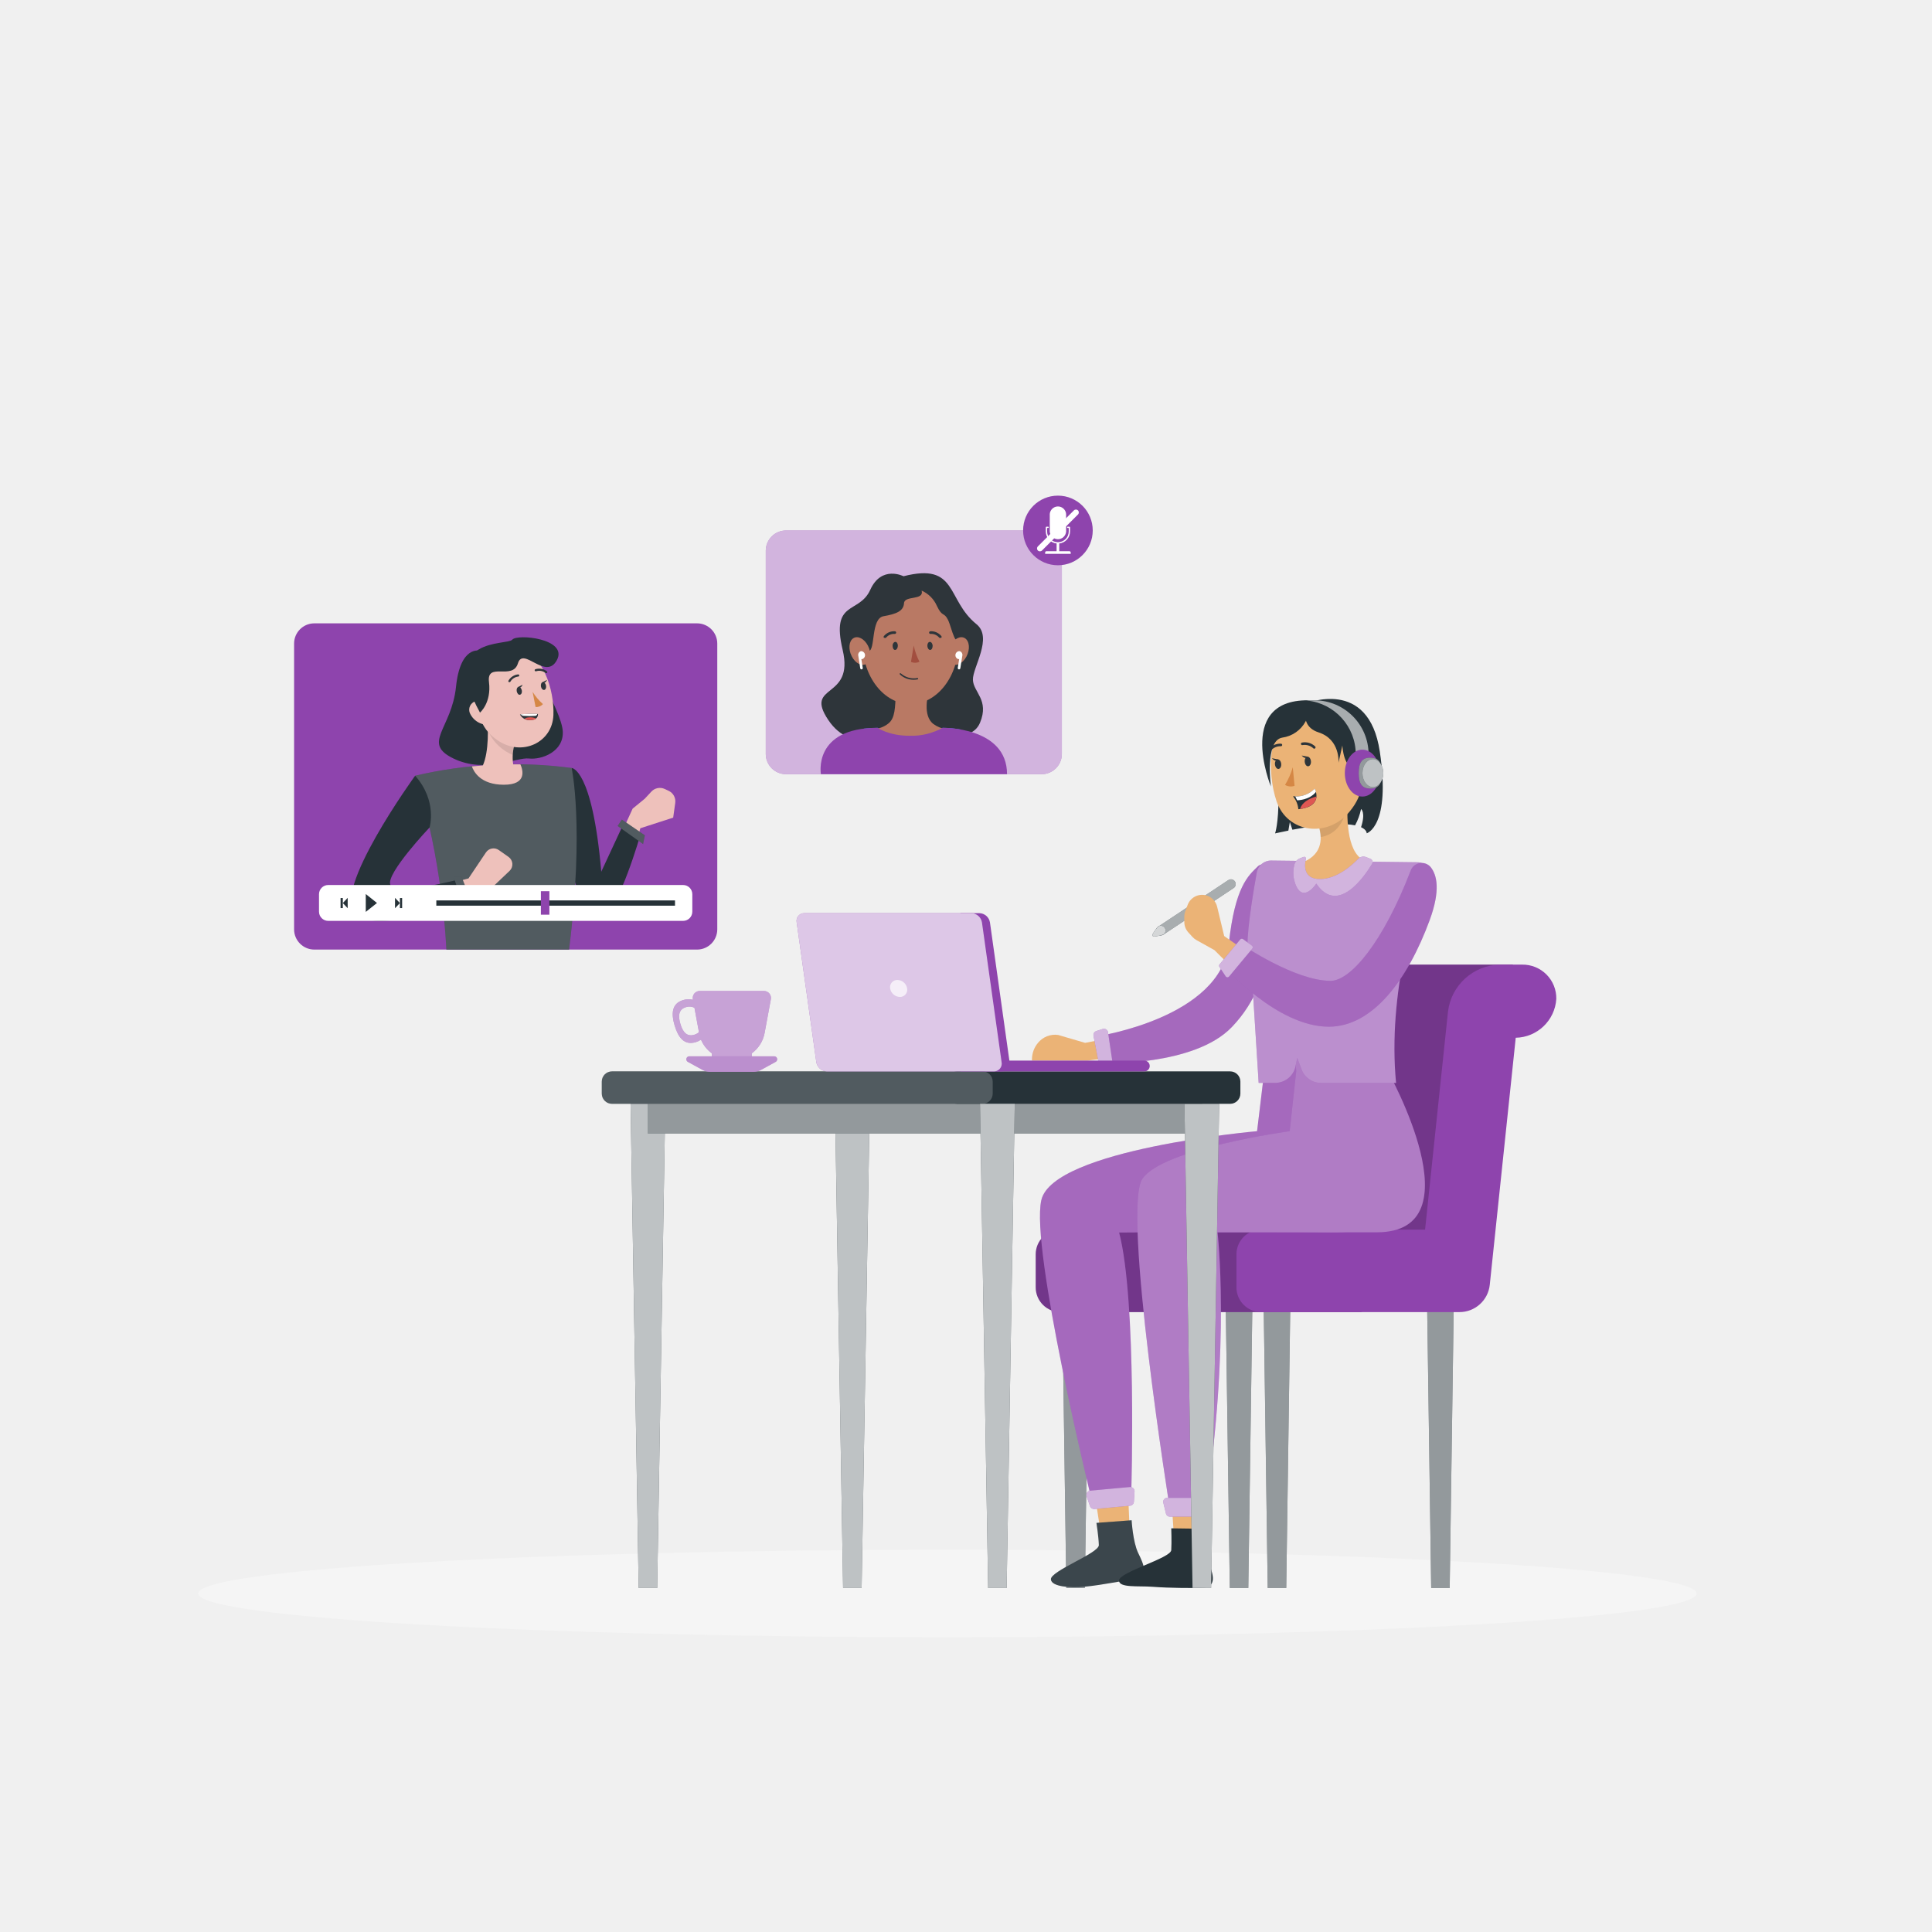
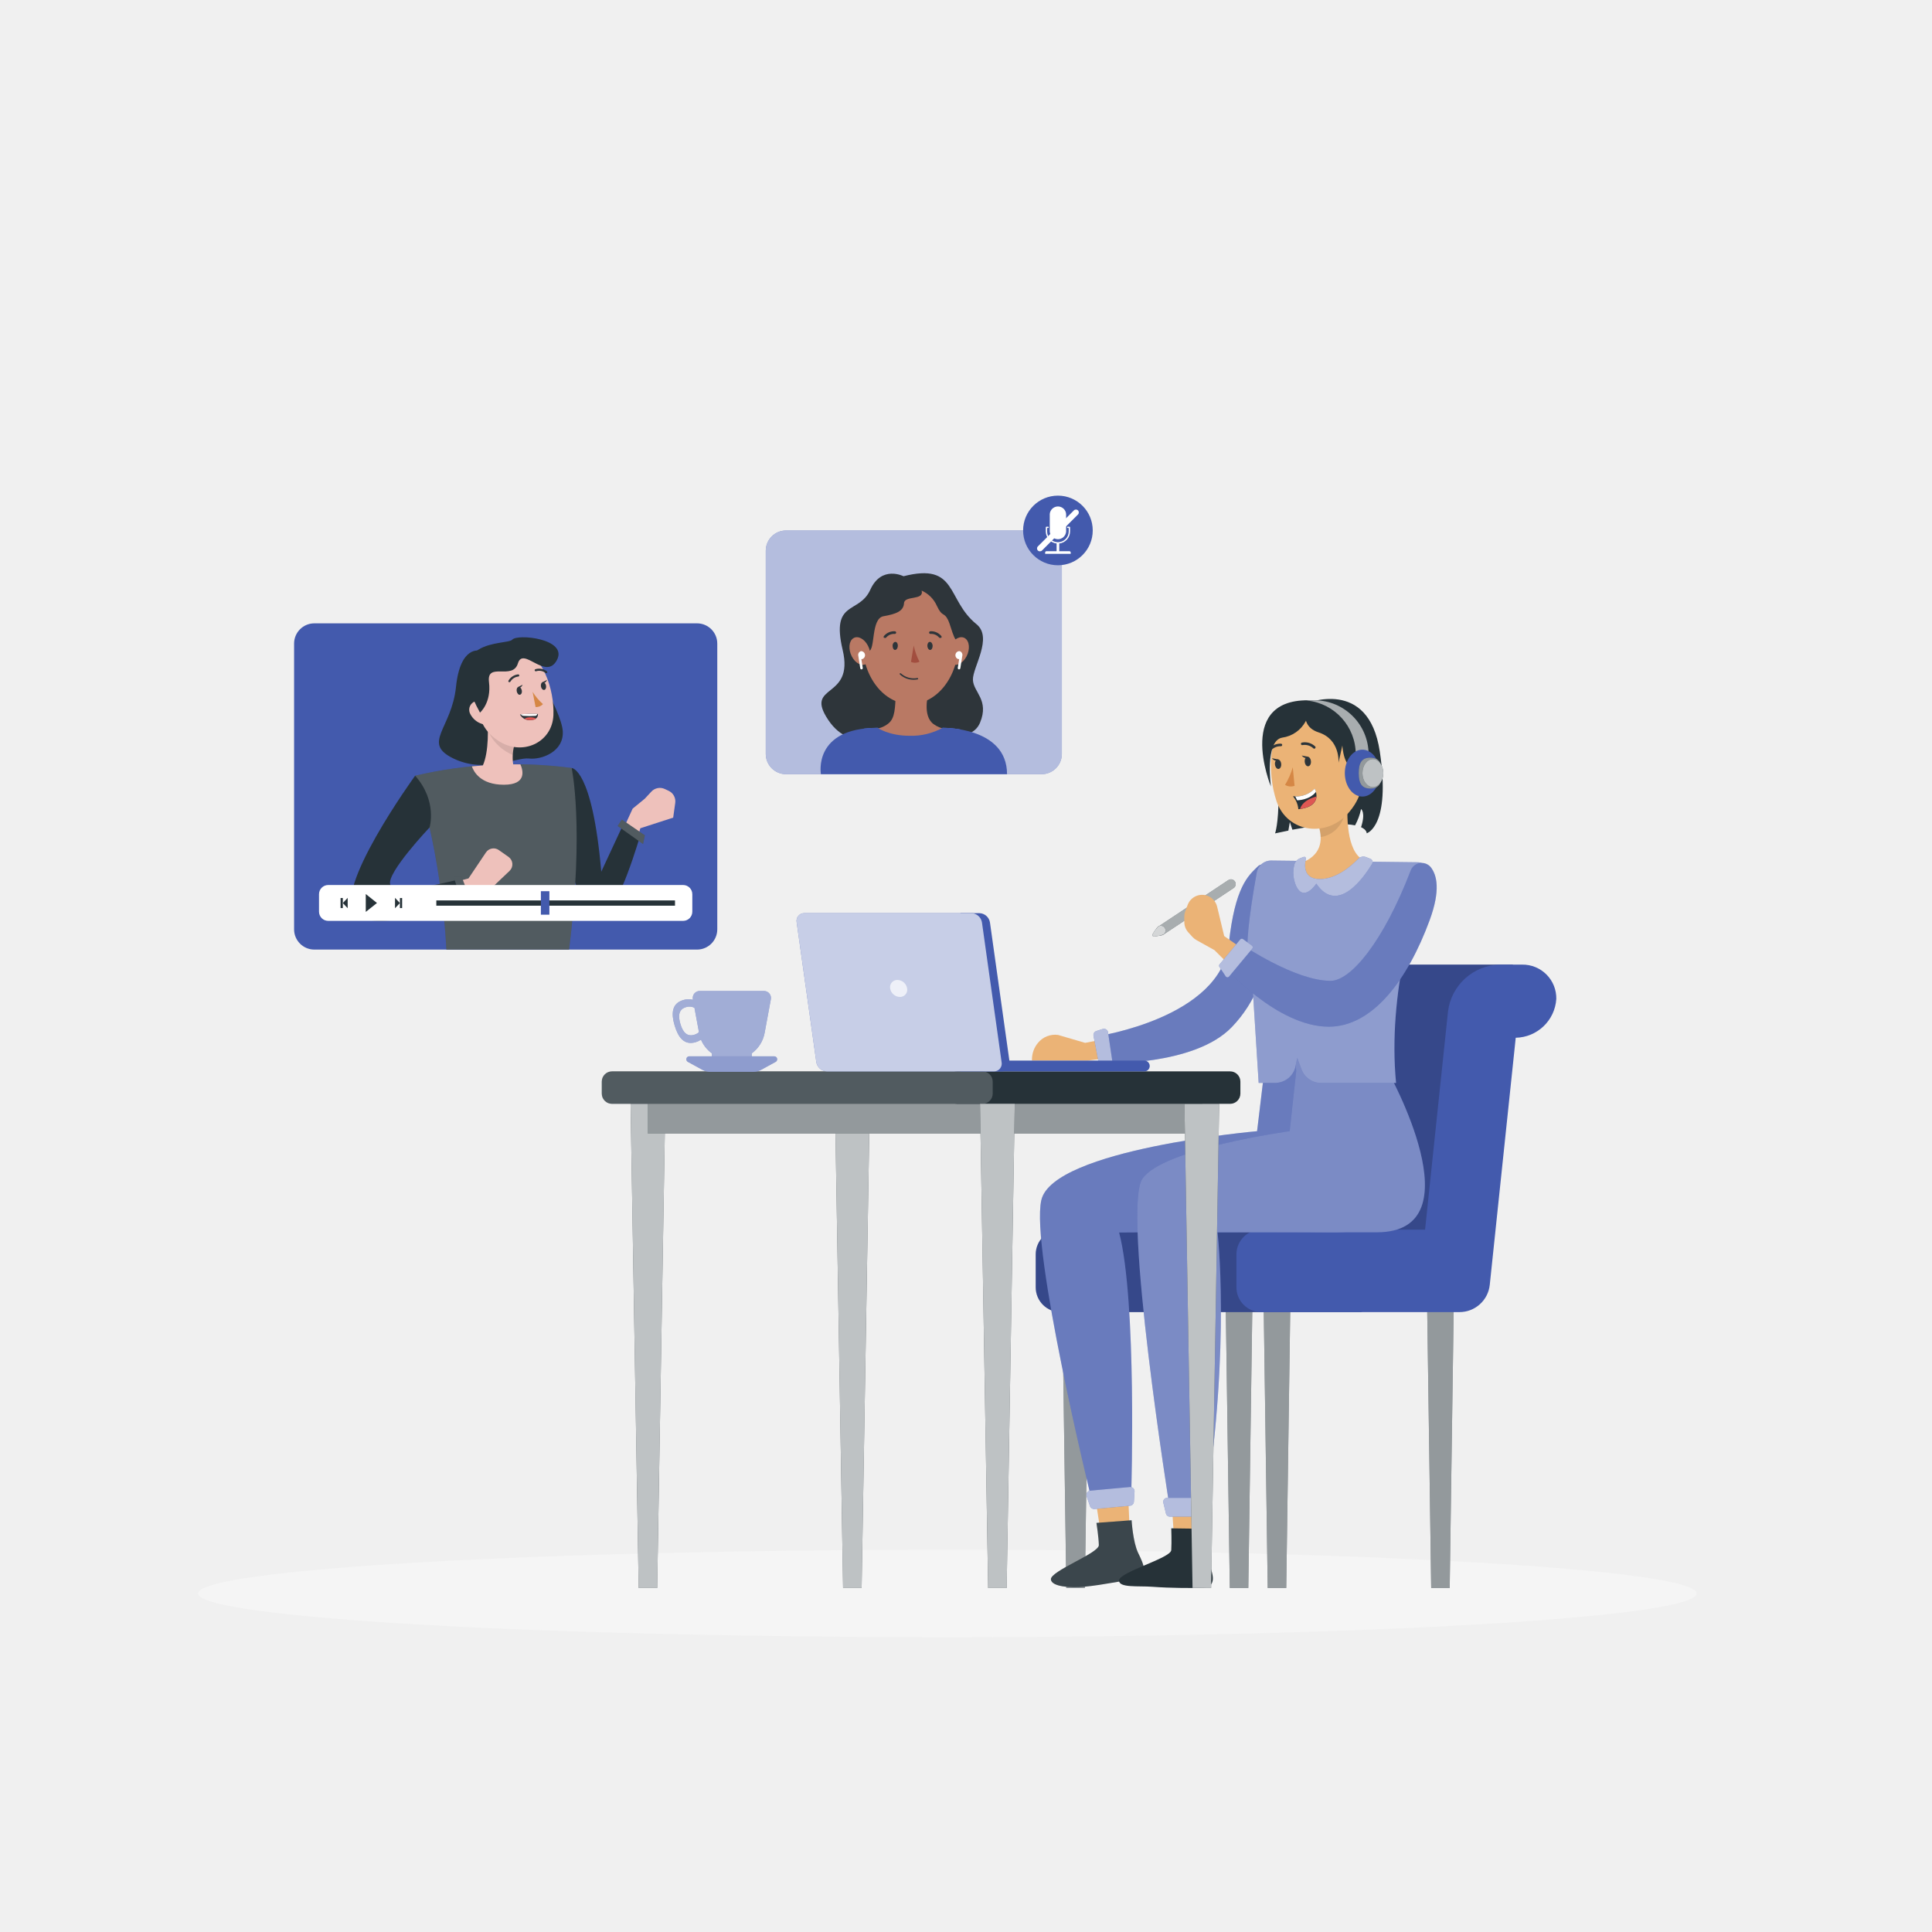
<svg xmlns="http://www.w3.org/2000/svg" viewBox="0 0 500 500">
  <g id="freepik--Shadow--inject-85">
    <ellipse id="freepik--path--inject-85" cx="245.18" cy="412.39" rx="193.89" ry="11.32" style="fill:#f5f5f5" />
  </g>
  <g id="freepik--Character--inject-85">
    <polygon points="375.18 410.97 370.39 410.97 369.34 337.89 376.23 337.89 375.18 410.97" style="fill:#263238" />
    <polygon points="375.18 410.97 370.39 410.97 369.34 337.89 376.23 337.89 375.18 410.97" style="fill:#fff;opacity:0.5" />
    <polygon points="332.88 410.97 328.08 410.97 327.04 337.89 333.93 337.89 332.88 410.97" style="fill:#263238" />
    <polygon points="332.88 410.97 328.08 410.97 327.04 337.89 333.93 337.89 332.88 410.97" style="fill:#fff;opacity:0.5" />
    <polygon points="323.06 410.97 318.27 410.97 317.22 337.89 324.11 337.89 323.06 410.97" style="fill:#263238" />
    <polygon points="323.06 410.97 318.27 410.97 317.22 337.89 324.11 337.89 323.06 410.97" style="fill:#fff;opacity:0.5" />
    <polygon points="280.76 410.97 275.96 410.97 274.92 337.89 281.81 337.89 280.76 410.97" style="fill:#263238" />
    <polygon points="280.76 410.97 275.96 410.97 274.92 337.89 281.81 337.89 280.76 410.97" style="fill:#fff;opacity:0.5" />
-     <path d="M352.2,339.57H274.45a6.41,6.41,0,0,1-6.41-6.41v-8.54a6.41,6.41,0,0,1,6.41-6.4h68.84l5.93-56.42a13.84,13.84,0,0,1,13.44-12.16h28.89l-6.9,21.06-6.3,47.17-4.43,13.18Z" style="fill:#8E44AD" />
+     <path d="M352.2,339.57H274.45a6.41,6.41,0,0,1-6.41-6.41v-8.54a6.41,6.41,0,0,1,6.41-6.4h68.84l5.93-56.42a13.84,13.84,0,0,1,13.44-12.16h28.89l-6.9,21.06-6.3,47.17-4.43,13.18Z" style="fill:#435aad" />
    <path d="M352.2,339.57H274.45a6.41,6.41,0,0,1-6.41-6.41v-8.54a6.41,6.41,0,0,1,6.41-6.4h68.84l5.93-56.42a13.84,13.84,0,0,1,13.44-12.16h28.89l-6.9,21.06-6.3,47.17-4.43,13.18Z" style="opacity:0.2" />
-     <path d="M393.94,249.64h-5.77a13.83,13.83,0,0,0-13.43,12.16l-5.93,56.42H326.39a6.41,6.41,0,0,0-6.4,6.4v8.54a6.41,6.41,0,0,0,6.4,6.41h51.32a7.88,7.88,0,0,0,7.84-7.06l6.72-63.94a10.74,10.74,0,0,0,10.5-10.05A8.72,8.72,0,0,0,393.94,249.64Z" style="fill:#8E44AD" />
+     <path d="M393.94,249.64h-5.77a13.83,13.83,0,0,0-13.43,12.16l-5.93,56.42H326.39a6.41,6.41,0,0,0-6.4,6.4v8.54a6.41,6.41,0,0,0,6.4,6.41h51.32a7.88,7.88,0,0,0,7.84-7.06l6.72-63.94a10.74,10.74,0,0,0,10.5-10.05A8.72,8.72,0,0,0,393.94,249.64Z" style="fill:#435aad" />
    <polygon points="282.42 380.78 285.75 402.54 292.62 401.95 291.66 379.99 282.42 380.78" style="fill:#ebb376" />
    <path d="M292.86,393.44s.33,5.62,1.68,8.42,3.22,6.52-1.35,6.93c-2.7.24-7.42,1.36-12.59,1.86-3.57.34-8.46,0-8.63-1.89-.2-2.19,12.46-6.78,12.41-8.89s-.62-5.75-.62-5.75Z" style="fill:#263238" />
    <path d="M292.86,393.44s.33,5.62,1.68,8.42,3.22,6.52-1.35,6.93c-2.7.24-7.42,1.36-12.59,1.86-3.57.34-8.46,0-8.63-1.89-.2-2.19,12.46-6.78,12.41-8.89s-.62-5.75-.62-5.75Z" style="fill:#fff;opacity:0.1" />
-     <path d="M327.19,277.27l-1.86,15.48s-52.83,4.64-55.84,17.85c-2.85,12.56,12.74,76.33,12.74,76.33l10.55-1.05s1.47-49.31-3.15-66.9c0,0,40.16-.3,53.55,0,6,.14,21.39-.06,17.58-17.56-4.34-20-8.93-24.15-8.93-24.15l-.16-8.76h-24Z" style="fill:#8E44AD" />
+     <path d="M327.19,277.27l-1.86,15.48s-52.83,4.64-55.84,17.85c-2.85,12.56,12.74,76.33,12.74,76.33l10.55-1.05s1.47-49.31-3.15-66.9c0,0,40.16-.3,53.55,0,6,.14,21.39-.06,17.58-17.56-4.34-20-8.93-24.15-8.93-24.15l-.16-8.76h-24Z" style="fill:#435aad" />
    <path d="M327.19,277.27l-1.86,15.48s-52.83,4.64-55.84,17.85c-2.85,12.56,12.74,76.33,12.74,76.33l10.55-1.05s1.47-49.31-3.15-66.9c0,0,40.16-.3,53.55,0,6,.14,21.39-.06,17.58-17.56-4.34-20-8.93-24.15-8.93-24.15l-.16-8.76h-24Z" style="fill:#fff;opacity:0.2" />
-     <path d="M281.21,387.2l.88,2.59a1.12,1.12,0,0,0,1.15.74l9.21-.85a1.1,1.1,0,0,0,1-1l.17-2.68a1.11,1.11,0,0,0-1.21-1.16l-10.26.94A1.1,1.1,0,0,0,281.21,387.2Z" style="fill:#8E44AD" />
+     <path d="M281.21,387.2l.88,2.59a1.12,1.12,0,0,0,1.15.74l9.21-.85a1.1,1.1,0,0,0,1-1l.17-2.68a1.11,1.11,0,0,0-1.21-1.16l-10.26.94A1.1,1.1,0,0,0,281.21,387.2Z" style="fill:#435aad" />
    <path d="M281.21,387.2l.88,2.59a1.12,1.12,0,0,0,1.15.74l9.21-.85a1.1,1.1,0,0,0,1-1l.17-2.68a1.11,1.11,0,0,0-1.21-1.16l-10.26.94A1.1,1.1,0,0,0,281.21,387.2Z" style="fill:#fff;opacity:0.6" />
    <polygon points="302.66 380.34 304.13 402.31 311.02 402.31 311.94 380.34 302.66 380.34" style="fill:#ebb376" />
    <path d="M311.81,395.65s-.18,5.63.92,8.54,2.63,6.78-2,6.78c-2.7,0-7.49.06-12.6-.32-3.58-.26-8.53.32-8.53-1.61,0-2.2,13.39-5.77,13.52-7.87s0-5.64,0-5.64Z" style="fill:#263238" />
-     <path d="M335.46,277.27l-1.69,15.48s-32.86,4.47-38.13,12.34,7.11,85.31,7.11,85.31h9.19c6.56-43,3.15-71.48,3.15-71.48H356.3c26.25,0,2.89-41.65,2.89-41.65l.1-9.2L335,269.47Z" style="fill:#8E44AD" />
+     <path d="M335.46,277.27l-1.69,15.48s-32.86,4.47-38.13,12.34,7.11,85.31,7.11,85.31h9.19c6.56-43,3.15-71.48,3.15-71.48H356.3c26.25,0,2.89-41.65,2.89-41.65l.1-9.2L335,269.47Z" style="fill:#435aad" />
    <path d="M335.46,277.27l-1.69,15.48s-32.86,4.47-38.13,12.34,7.11,85.31,7.11,85.31h9.19c6.56-43,3.15-71.48,3.15-71.48H356.3c26.25,0,2.89-41.65,2.89-41.65l.1-9.2L335,269.47Z" style="fill:#fff;opacity:0.3" />
-     <path d="M301.07,388.9l.69,2.83a1,1,0,0,0,1,.77h9.15a1,1,0,0,0,1-.79l.61-2.84a1,1,0,0,0-1-1.22H302.06A1,1,0,0,0,301.07,388.9Z" style="fill:#8E44AD" />
+     <path d="M301.07,388.9l.69,2.83a1,1,0,0,0,1,.77h9.15a1,1,0,0,0,1-.79l.61-2.84a1,1,0,0,0-1-1.22H302.06A1,1,0,0,0,301.07,388.9Z" style="fill:#435aad" />
    <path d="M301.07,388.9l.69,2.83a1,1,0,0,0,1,.77h9.15a1,1,0,0,0,1-.79l.61-2.84a1,1,0,0,0-1-1.22H302.06A1,1,0,0,0,301.07,388.9Z" style="fill:#fff;opacity:0.6" />
    <path d="M288.27,268.44l-7.44,1.45-7-2.05a5.72,5.72,0,0,0-5.2,2.05h0a6.69,6.69,0,0,0-1.56,4.32v.27h14.39l7.81-1.05Z" style="fill:#ebb376" />
-     <path d="M328.47,225.41a1.74,1.74,0,0,0-3-1.14c-2.4,2.36-5.85,5.13-7.46,20-2.07,19.15-34,23.9-34,23.9l1.52,7s23.52.8,33.26-9.36C331.39,252.76,329.55,233.17,328.47,225.41Z" style="fill:#8E44AD" />
+     <path d="M328.47,225.41a1.74,1.74,0,0,0-3-1.14c-2.4,2.36-5.85,5.13-7.46,20-2.07,19.15-34,23.9-34,23.9l1.52,7s23.52.8,33.26-9.36C331.39,252.76,329.55,233.17,328.47,225.41Z" style="fill:#435aad" />
    <path d="M328.47,225.41a1.74,1.74,0,0,0-3-1.14c-2.4,2.36-5.85,5.13-7.46,20-2.07,19.15-34,23.9-34,23.9l1.52,7s23.52.8,33.26-9.36C331.39,252.76,329.55,233.17,328.47,225.41Z" style="fill:#fff;opacity:0.2" />
    <path d="M357.09,194.5c-2.89-19.37-19.2-12.39-19.2-12.39-10.54,3.8-7,16.89-7,24s-.9,9.57-.9,9.57c1.22-.27,2.35-.5,3.44-.72l.38-2.23.66,2c8.86-1.69,13.64-1.67,16.22-1.13a15,15,0,0,0,1.55-4.22s1.26.82,0,4.7c1.53.69,1.46,1.58,1.46,1.58S360,213.87,357.09,194.5Z" style="fill:#263238" />
-     <path d="M367.11,223.16,329,222.71a3.75,3.75,0,0,0-3.75,3.09c-4.5,24.88-1.43,24-1.43,24l1.92,30.45H330a5.39,5.39,0,0,0,5.29-4.33l.43-2.14,1.13,3a5.39,5.39,0,0,0,5,3.49h19.45c-2.26-23.38,5.15-45.94,7.73-54.37A2.09,2.09,0,0,0,367.11,223.16Z" style="fill:#8E44AD" />
+     <path d="M367.11,223.16,329,222.71a3.75,3.75,0,0,0-3.75,3.09c-4.5,24.88-1.43,24-1.43,24l1.92,30.45H330a5.39,5.39,0,0,0,5.29-4.33l.43-2.14,1.13,3a5.39,5.39,0,0,0,5,3.49h19.45c-2.26-23.38,5.15-45.94,7.73-54.37A2.09,2.09,0,0,0,367.11,223.16Z" style="fill:#435aad" />
    <path d="M367.11,223.16,329,222.71a3.75,3.75,0,0,0-3.75,3.09c-4.5,24.88-1.43,24-1.43,24l1.92,30.45H330a5.39,5.39,0,0,0,5.29-4.33l.43-2.14,1.13,3a5.39,5.39,0,0,0,5,3.49h19.45c-2.26-23.38,5.15-45.94,7.73-54.37A2.09,2.09,0,0,0,367.11,223.16Z" style="fill:#fff;opacity:0.4" />
-     <path d="M283,268.06l1.41,7.38a1.08,1.08,0,0,0,1.1.87l1.42-.06a1.06,1.06,0,0,0,1-1.22l-1.17-7.86a1.07,1.07,0,0,0-1.39-.87l-1.67.54A1.08,1.08,0,0,0,283,268.06Z" style="fill:#8E44AD" />
+     <path d="M283,268.06l1.41,7.38a1.08,1.08,0,0,0,1.1.87l1.42-.06a1.06,1.06,0,0,0,1-1.22l-1.17-7.86a1.07,1.07,0,0,0-1.39-.87l-1.67.54A1.08,1.08,0,0,0,283,268.06Z" style="fill:#435aad" />
    <path d="M283,268.06l1.41,7.38a1.08,1.08,0,0,0,1.1.87l1.42-.06a1.06,1.06,0,0,0,1-1.22l-1.17-7.86a1.07,1.07,0,0,0-1.39-.87l-1.67.54A1.08,1.08,0,0,0,283,268.06Z" style="fill:#fff;opacity:0.6" />
    <path d="M349,204.66c-.56,5.1-.74,14.36,3.06,17.4,0,0-1.45,5.15-11.22,6.11-6.94-3.06-4.36-4.76-4.36-4.76,5.47-1.85,6-5.95,4.76-9.76Z" style="fill:#ebb376" />
    <path d="M348.14,210.33l-2-.52-2.48,1-2.44,2.82a10.54,10.54,0,0,1,.55,3C347.15,215.81,348.14,210.33,348.14,210.33Z" style="opacity:0.1" />
    <path d="M352.58,193.39c.24,8.41.53,12-3.3,16.64-5.77,7-16.15,5.5-18.91-2.67-2.48-7.35-2.47-19.86,5.41-23.94a11.49,11.49,0,0,1,16.8,10Z" style="fill:#ebb376" />
    <path d="M355.16,199.82a6.14,6.14,0,0,1-2.62,3.9c-1.81,1.18-3.36-.28-3.4-2.33,0-1.83.87-4.66,2.94-5a2.78,2.78,0,0,1,3.08,3.45Z" style="fill:#ebb376" />
    <path d="M334.57,198.56a18.7,18.7,0,0,1-2,4.57,2.91,2.91,0,0,0,2.46.24Z" style="fill:#d58745" />
    <path d="M340.22,193.75a.31.31,0,0,0,.15-.1.34.34,0,0,0,0-.47h0a3.87,3.87,0,0,0-3.44-1,.34.34,0,0,0-.24.41.33.33,0,0,0,.4.24,3.27,3.27,0,0,1,2.84.87A.35.35,0,0,0,340.22,193.75Z" style="fill:#2e353a" />
    <path d="M328.48,194.5a.39.39,0,0,1-.16-.07.33.33,0,0,1-.05-.47h0a3.91,3.91,0,0,1,3.27-1.5.34.34,0,0,1,.29.37.33.33,0,0,1-.36.29,3.27,3.27,0,0,0-2.69,1.27A.32.32,0,0,1,328.48,194.5Z" style="fill:#2e353a" />
    <path d="M339.27,197c.07.68-.25,1.26-.7,1.31s-.85-.47-.91-1.16.25-1.26.69-1.31S339.21,196.31,339.27,197Z" style="fill:#2e353a" />
    <path d="M331.57,197.7c.07.67-.25,1.26-.69,1.3s-.85-.48-.92-1.16.25-1.26.69-1.3S331.52,197,331.57,197.7Z" style="fill:#2e353a" />
    <path d="M330.85,196.55l-1.67-.32S330.13,197.43,330.85,196.55Z" style="fill:#2e353a" />
    <path d="M338.55,195.85l-1.67-.32S337.83,196.73,338.55,195.85Z" style="fill:#2e353a" />
    <path d="M334.61,206.07a6.8,6.8,0,0,0,5.64-1.93s2.5,4.55-4.24,5.29A6,6,0,0,0,334.61,206.07Z" style="fill:#263238" />
    <path d="M335.21,206.12l.49,1s3.18,0,4.87-2.19a4.73,4.73,0,0,0-.32-.83A6.77,6.77,0,0,1,335.21,206.12Z" style="fill:#fff" />
    <path d="M336.47,209.36c3.3-.48,4.16-2,4.23-3.22C337.44,207,336.65,208.63,336.47,209.36Z" style="fill:#de5753" />
    <path d="M337.89,186.7a8.13,8.13,0,0,1-6.06,4.2c-4.54.79-2.92,12.64-2.92,12.64s-9.81-23.92,11.55-22.22Z" style="fill:#263238" />
    <path d="M341,181.78a2.62,2.62,0,0,0-3.18,2.21c-.25,2,.17,4.5,3.4,5.54,5.71,1.83,5.18,7.87,5.18,7.87l1-4.48s.32,6.4,3.54,5.64,3.54-6.8,3.54-6.8l-5.32-8.14Z" style="fill:#263238" />
-     <path d="M337.38,221.77a.43.43,0,0,1,.58.5c-.38,1.65-.71,5.23,3.64,5.23s8.26-3.55,9.93-5.26a1.85,1.85,0,0,1,2-.43l1.14.45a.89.89,0,0,1,.43,1.29c-1.93,3.2-8.85,13.4-14.44,5.13,0,0-3.25,5-5.25.53a8.37,8.37,0,0,1-.45-5.36,2.49,2.49,0,0,1,1.54-1.75Z" style="fill:#8E44AD" />
+     <path d="M337.38,221.77a.43.43,0,0,1,.58.5c-.38,1.65-.71,5.23,3.64,5.23s8.26-3.55,9.93-5.26a1.85,1.85,0,0,1,2-.43l1.14.45a.89.89,0,0,1,.43,1.29c-1.93,3.2-8.85,13.4-14.44,5.13,0,0-3.25,5-5.25.53a8.37,8.37,0,0,1-.45-5.36,2.49,2.49,0,0,1,1.54-1.75Z" style="fill:#435aad" />
    <path d="M337.38,221.77a.43.43,0,0,1,.58.5c-.38,1.65-.71,5.23,3.64,5.23s8.26-3.55,9.93-5.26a1.85,1.85,0,0,1,2-.43l1.14.45a.89.89,0,0,1,.43,1.29c-1.93,3.2-8.85,13.4-14.44,5.13,0,0-3.25,5-5.25.53a8.37,8.37,0,0,1-.45-5.36,2.49,2.49,0,0,1,1.54-1.75Z" style="fill:#fff;opacity:0.6" />
    <path d="M317.81,227.82a1.24,1.24,0,1,1,1.37,2.06l-18.09,12a1.23,1.23,0,1,1-1.36-2.06Z" style="fill:#263238" />
    <path d="M317.81,227.82a1.24,1.24,0,1,1,1.37,2.06l-18.09,12a1.23,1.23,0,1,1-1.36-2.06Z" style="fill:#fff;opacity:0.6" />
    <path d="M299.73,239.79a8.65,8.65,0,0,0-1.44,2,.39.39,0,0,0,.39.58,8.69,8.69,0,0,0,2.41-.53,1.23,1.23,0,1,0-1.36-2.06Z" style="fill:#263238" />
    <path d="M299.73,239.79a8.65,8.65,0,0,0-1.44,2,.39.39,0,0,0,.39.58,8.69,8.69,0,0,0,2.41-.53,1.23,1.23,0,1,0-1.36-2.06Z" style="fill:#fff;opacity:0.8" />
    <path d="M324.71,247.78l-7.89-5.53L315,234.68a4,4,0,0,0-3-3h0a4,4,0,0,0-4.64,2.52l-.61,1.64a4.07,4.07,0,0,0-.25,1.39v1.39a4,4,0,0,0,1.05,2.7l1.08,1.18a4.06,4.06,0,0,0,1,.79l4.68,2.61,7.39,7.38Z" style="fill:#ebb376" />
-     <path d="M365.06,225.36a3.05,3.05,0,0,1,5.16-1c1.67,2.06,2.63,6-.22,13.77-5.69,15.45-14.75,27.58-26.1,27.58-13.46,0-27.08-15.58-27.08-15.58l4.72-5.56s13.67,9.27,22.79,9.27C349.54,253.88,358,243.76,365.06,225.36Z" style="fill:#8E44AD" />
+     <path d="M365.06,225.36a3.05,3.05,0,0,1,5.16-1c1.67,2.06,2.63,6-.22,13.77-5.69,15.45-14.75,27.58-26.1,27.58-13.46,0-27.08-15.58-27.08-15.58l4.72-5.56s13.67,9.27,22.79,9.27C349.54,253.88,358,243.76,365.06,225.36Z" style="fill:#435aad" />
    <path d="M365.06,225.36a3.05,3.05,0,0,1,5.16-1c1.67,2.06,2.63,6-.22,13.77-5.69,15.45-14.75,27.58-26.1,27.58-13.46,0-27.08-15.58-27.08-15.58l4.72-5.56s13.67,9.27,22.79,9.27C349.54,253.88,358,243.76,365.06,225.36Z" style="fill:#fff;opacity:0.2" />
-     <path d="M315.64,249.56l5.32-6.42a.55.55,0,0,1,.75-.09l2.28,1.66a.55.55,0,0,1,.1.8l-6,7.21a.55.55,0,0,1-.89-.05l-1.62-2.45A.56.56,0,0,1,315.64,249.56Z" style="fill:#8E44AD" />
+     <path d="M315.64,249.56l5.32-6.42a.55.55,0,0,1,.75-.09l2.28,1.66a.55.55,0,0,1,.1.8l-6,7.21a.55.55,0,0,1-.89-.05l-1.62-2.45A.56.56,0,0,1,315.64,249.56Z" style="fill:#435aad" />
    <path d="M315.64,249.56l5.32-6.42a.55.55,0,0,1,.75-.09l2.28,1.66a.55.55,0,0,1,.1.8l-6,7.21a.55.55,0,0,1-.89-.05l-1.62-2.45A.56.56,0,0,1,315.64,249.56Z" style="fill:#fff;opacity:0.6" />
    <path d="M340.2,181.24h-1.87v.07a14,14,0,0,1,12.54,13.92h3.32A14,14,0,0,0,340.2,181.24Z" style="fill:#263238" />
    <path d="M340.2,181.24h-1.87v.07a14,14,0,0,1,12.54,13.92h3.32A14,14,0,0,0,340.2,181.24Z" style="fill:#fff;opacity:0.6" />
-     <ellipse cx="352.58" cy="200.08" rx="4.54" ry="6.07" style="fill:#8E44AD" />
+     <ellipse cx="352.58" cy="200.08" rx="4.54" ry="6.07" style="fill:#435aad" />
    <path d="M357.64,200.08c0,2.71-.82,4-3,4s-3-1.27-3-4,.83-4,3-4S357.64,197.36,357.64,200.08Z" style="fill:#263238" />
    <path d="M357.64,200.08c0,2.71-.82,4-3,4s-3-1.27-3-4,.83-4,3-4S357.64,197.36,357.64,200.08Z" style="fill:#fff;opacity:0.5" />
    <ellipse cx="355.3" cy="200.08" rx="2.7" ry="3.61" style="fill:#263238" />
    <ellipse cx="355.3" cy="200.08" rx="2.7" ry="3.61" style="fill:#fff;opacity:0.7" />
  </g>
  <g id="freepik--Desk--inject-85">
    <polygon points="170.08 410.97 165.29 410.97 163.19 285.67 172.18 285.67 170.08 410.97" style="fill:#263238" />
    <polygon points="170.08 410.97 165.29 410.97 163.19 285.67 172.18 285.67 170.08 410.97" style="fill:#fff;opacity:0.7" />
    <polygon points="222.99 410.97 218.19 410.97 216.09 285.67 225.09 285.67 222.99 410.97" style="fill:#263238" />
    <polygon points="222.99 410.97 218.19 410.97 216.09 285.67 225.09 285.67 222.99 410.97" style="fill:#fff;opacity:0.7" />
    <rect x="167.68" y="283.57" width="90.44" height="9.8" style="fill:#263238" />
    <rect x="167.68" y="283.57" width="90.44" height="9.8" style="fill:#fff;opacity:0.5" />
    <rect x="258.13" y="283.57" width="53.04" height="9.8" style="fill:#263238" />
    <rect x="258.13" y="283.57" width="53.04" height="9.8" style="fill:#fff;opacity:0.5" />
    <polygon points="313.43 410.97 308.63 410.97 306.53 285.67 315.52 285.67 313.43 410.97" style="fill:#263238" />
    <polygon points="313.43 410.97 308.63 410.97 306.53 285.67 315.52 285.67 313.43 410.97" style="fill:#fff;opacity:0.7" />
    <rect x="245.09" y="277.27" width="75.92" height="8.4" rx="2.65" style="fill:#263238" />
    <rect x="155.74" y="277.27" width="101.17" height="8.4" rx="2.65" style="fill:#263238" />
    <rect x="155.74" y="277.27" width="101.17" height="8.4" rx="2.65" style="fill:#fff;opacity:0.2" />
    <polygon points="260.52 410.97 255.73 410.97 253.63 285.67 262.62 285.67 260.52 410.97" style="fill:#263238" />
    <polygon points="260.52 410.97 255.73 410.97 253.63 285.67 262.62 285.67 260.52 410.97" style="fill:#fff;opacity:0.7" />
-     <path d="M258,277.28a1.4,1.4,0,0,1,0-2.8h38.15a1.4,1.4,0,0,1,0,2.8Z" style="fill:#8E44AD" />
-     <path d="M261.28,274.86l-5.08-36.14a2.86,2.86,0,0,0-2.75-2.4h-4.86v40.95h10.62A2,2,0,0,0,261.28,274.86Z" style="fill:#8E44AD" />
-     <path d="M257.11,277.27H214a2.85,2.85,0,0,1-2.74-2.41l-5.08-36.14a2,2,0,0,1,2.07-2.4h43.13a2.87,2.87,0,0,1,2.75,2.4l5.08,36.14A2,2,0,0,1,257.11,277.27Z" style="fill:#8E44AD" />
+     <path d="M258,277.28a1.4,1.4,0,0,1,0-2.8h38.15a1.4,1.4,0,0,1,0,2.8Z" style="fill:#435aad" />
+     <path d="M261.28,274.86l-5.08-36.14a2.86,2.86,0,0,0-2.75-2.4h-4.86v40.95h10.62A2,2,0,0,0,261.28,274.86Z" style="fill:#435aad" />
+     <path d="M257.11,277.27H214a2.85,2.85,0,0,1-2.74-2.41l-5.08-36.14a2,2,0,0,1,2.07-2.4h43.13a2.87,2.87,0,0,1,2.75,2.4l5.08,36.14A2,2,0,0,1,257.11,277.27Z" style="fill:#435aad" />
    <path d="M257.11,277.27H214a2.85,2.85,0,0,1-2.74-2.41l-5.08-36.14a2,2,0,0,1,2.07-2.4h43.13a2.87,2.87,0,0,1,2.75,2.4l5.08,36.14A2,2,0,0,1,257.11,277.27Z" style="fill:#fff;opacity:0.7" />
    <path d="M234.77,255.81a1.87,1.87,0,0,1-1.89,2.2,2.63,2.63,0,0,1-2.51-2.2,1.87,1.87,0,0,1,1.89-2.2A2.61,2.61,0,0,1,234.77,255.81Z" style="fill:#fff;opacity:0.7" />
-     <path d="M197.75,256.46H181.09a1.81,1.81,0,0,0-1.78,2.13l0,.15a4.63,4.63,0,0,0-2.52.08c-3,.9-3.09,3.58-2.19,6.59s2.44,5.2,5.45,4.3a5.41,5.41,0,0,0,1.37-.64,8.45,8.45,0,0,0,2.8,3.53v2.2h10.34v-2.2a8.37,8.37,0,0,0,3.32-5.26l1.62-8.75A1.81,1.81,0,0,0,197.75,256.46ZM179.66,267.8c-2,.59-3-.85-3.58-2.83s-.53-3.73,1.44-4.32a2.89,2.89,0,0,1,2.2.16l1.17,6.32A3.23,3.23,0,0,1,179.66,267.8Z" style="fill:#8E44AD" />
+     <path d="M197.75,256.46H181.09a1.81,1.81,0,0,0-1.78,2.13l0,.15a4.63,4.63,0,0,0-2.52.08c-3,.9-3.09,3.58-2.19,6.59s2.44,5.2,5.45,4.3a5.41,5.41,0,0,0,1.37-.64,8.45,8.45,0,0,0,2.8,3.53v2.2h10.34v-2.2a8.37,8.37,0,0,0,3.32-5.26l1.62-8.75A1.81,1.81,0,0,0,197.75,256.46ZM179.66,267.8c-2,.59-3-.85-3.58-2.83s-.53-3.73,1.44-4.32a2.89,2.89,0,0,1,2.2.16l1.17,6.32A3.23,3.23,0,0,1,179.66,267.8Z" style="fill:#435aad" />
    <path d="M197.75,256.46H181.09a1.81,1.81,0,0,0-1.78,2.13l0,.15a4.63,4.63,0,0,0-2.52.08c-3,.9-3.09,3.58-2.19,6.59s2.44,5.2,5.45,4.3a5.41,5.41,0,0,0,1.37-.64,8.45,8.45,0,0,0,2.8,3.53v2.2h10.34v-2.2a8.37,8.37,0,0,0,3.32-5.26l1.62-8.75A1.81,1.81,0,0,0,197.75,256.46ZM179.66,267.8c-2,.59-3-.85-3.58-2.83s-.53-3.73,1.44-4.32a2.89,2.89,0,0,1,2.2.16l1.17,6.32A3.23,3.23,0,0,1,179.66,267.8Z" style="fill:#fff;opacity:0.5" />
-     <path d="M195,277.39H183.81a4.2,4.2,0,0,1-2-.5l-3.8-2.08a.77.77,0,0,1,.37-1.44h22a.77.77,0,0,1,.37,1.44l-3.8,2.08A4.2,4.2,0,0,1,195,277.39Z" style="fill:#8E44AD" />
+     <path d="M195,277.39H183.81a4.2,4.2,0,0,1-2-.5l-3.8-2.08a.77.77,0,0,1,.37-1.44h22a.77.77,0,0,1,.37,1.44l-3.8,2.08A4.2,4.2,0,0,1,195,277.39Z" style="fill:#435aad" />
    <path d="M195,277.39H183.81a4.2,4.2,0,0,1-2-.5l-3.8-2.08a.77.77,0,0,1,.37-1.44h22a.77.77,0,0,1,.37,1.44l-3.8,2.08A4.2,4.2,0,0,1,195,277.39Z" style="fill:#fff;opacity:0.4" />
  </g>
  <g id="freepik--Concall--inject-85">
-     <rect x="198.18" y="137.29" width="76.63" height="63.07" rx="5.24" style="fill:#8E44AD" />
+     <rect x="198.18" y="137.29" width="76.63" height="63.07" rx="5.24" style="fill:#435aad" />
    <rect x="198.18" y="137.29" width="76.63" height="63.07" rx="5.24" style="fill:#fff;opacity:0.6" />
    <path d="M233.83,149.13s-5.7-2.92-8.6,3.5-10.23,2.56-7.15,15.57-10.08,8.59-3.75,18.09,16,3,21.3,3.17,15.54,3.5,18-2.42-1.75-7.91-1.84-11.12,5.24-10.9.92-14.38C244.81,155.14,247.92,145.54,233.83,149.13Z" style="fill:#2e353a" />
    <ellipse cx="235.63" cy="166.33" rx="12.42" ry="15.89" style="fill:#b97964" />
    <path d="M236.47,167.05a15.93,15.93,0,0,0,1.49,4.2,2.6,2.6,0,0,1-2.2.05Z" style="fill:#a24e3f" />
    <path d="M231,167.1c0,.58.23,1.07.61,1.1s.71-.43.75-1-.24-1.06-.61-1.08S231,166.53,231,167.1Z" style="fill:#2e353a" />
    <path d="M228.93,165.07a.43.43,0,0,1-.16,0,.36.36,0,0,1,0-.48,3.44,3.44,0,0,1,2.86-1.22.35.35,0,0,1,.29.39.33.33,0,0,1-.38.29h0a2.7,2.7,0,0,0-2.25,1A.35.35,0,0,1,228.93,165.07Z" style="fill:#2e353a" />
    <path d="M241.37,167.1c0,.58-.24,1.07-.62,1.1s-.71-.43-.75-1,.24-1.06.62-1.08S241.33,166.53,241.37,167.1Z" style="fill:#2e353a" />
    <path d="M243.43,165.07a.48.48,0,0,0,.17,0,.36.36,0,0,0,0-.48,3.43,3.43,0,0,0-2.86-1.22.36.36,0,0,0-.29.39.34.34,0,0,0,.39.29h0a2.72,2.72,0,0,1,2.25,1A.32.32,0,0,0,243.43,165.07Z" style="fill:#2e353a" />
    <path d="M236.48,175.92a6,6,0,0,0,1-.09.19.19,0,0,0,.15-.21h0a.18.18,0,0,0-.21-.15,5,5,0,0,1-4.28-1.2.19.19,0,0,0-.26,0,.18.18,0,0,0,0,.26A5.13,5.13,0,0,0,236.48,175.92Z" style="fill:#2e353a" />
    <path d="M234.47,192.61a30.47,30.47,0,0,0,14.31-3.79,26.84,26.84,0,0,0-4.83-.46,16.7,16.7,0,0,1-8.55,2.06c-5.38,0-8.28-2.06-8.28-2.06a30,30,0,0,0-3.57.21C225.12,190.12,228.55,192.61,234.47,192.61Z" style="fill:#577afb" />
    <path d="M242.54,190.14l2.27-1.44a7.29,7.29,0,0,1-3.23-1.32c-2.93-2.19-1.34-7.78-1.34-7.78h-8.41c-.2,3.35-.11,6.31-2,7.7a6.75,6.75,0,0,1-3.88,1.4l3,1.79c-.19.42,2,1.21,2,1.21l8.35.47,1.6-1S243,190.77,242.54,190.14Z" style="fill:#b97964" />
-     <path d="M227.12,188.36s2.9,2.06,8.28,2.06a16.7,16.7,0,0,0,8.55-2.06s16.67-.33,16.67,12H212.45S210.29,188.36,227.12,188.36Z" style="fill:#8E44AD" />
+     <path d="M227.12,188.36s2.9,2.06,8.28,2.06a16.7,16.7,0,0,0,8.55-2.06s16.67-.33,16.67,12H212.45S210.29,188.36,227.12,188.36Z" style="fill:#435aad" />
    <path d="M222.53,163.32s.55,5.34,2.3,5.16.52-8.42,3.82-9,5.18-1.31,5.31-3.38,5.25-.62,4.56-3.25a7.69,7.69,0,0,1,3.94,3.94c1.43,3.06,1.83,1.5,2.88,3.63s2,8.41,3.68,3.82-2.63-8.45-2.63-8.45l-3.81-4.5-3.56-.81-3.05-.63h-4.09l-2.74.63-3.91,4.19-2.4,4.12Z" style="fill:#2e353a" />
    <path d="M224.63,167.12c.94,1.82.76,3.91-.4,4.67s-2.87-.12-3.8-1.94-.76-3.91.4-4.67S223.7,165.3,224.63,167.12Z" style="fill:#b97964" />
    <path d="M245.94,167.12c-.94,1.82-.75,3.91.41,4.67s2.86-.12,3.8-1.94.76-3.91-.41-4.67S246.88,165.3,245.94,167.12Z" style="fill:#b97964" />
    <path d="M222.85,168.51a1,1,0,0,0-.73,1.18l.51,3.27a.33.33,0,0,0,.38.27h0a.33.33,0,0,0,.27-.38l-.36-2.27h.21a1.06,1.06,0,0,0-.32-2.07Z" style="fill:#fff" />
    <path d="M248.32,168.51a1,1,0,0,1,.73,1.18l-.52,3.27a.33.33,0,0,1-.38.27h0a.34.34,0,0,1-.28-.38l.36-2.27H248a1.06,1.06,0,0,1,.33-2.07Z" style="fill:#fff" />
-     <circle cx="273.79" cy="137.28" r="9.01" style="fill:#8E44AD" />
+     <circle cx="273.79" cy="137.28" r="9.01" style="fill:#435aad" />
    <path d="M268.6,142.47h0a.75.75,0,0,1,0-1.06l9.32-9.32a.75.75,0,0,1,1.06,0h0a.75.75,0,0,1,0,1.06l-9.31,9.32A.77.77,0,0,1,268.6,142.47Z" style="fill:#fff" />
    <path d="M276.76,142.65h-2.63v-2a3.13,3.13,0,0,0,2.8-3.12v-1.06a.17.17,0,0,0-.17-.17h-.42a.18.18,0,0,0-.18.17.17.17,0,0,0,.18.17h.25v.89a2.8,2.8,0,0,1-5.6,0v-.89h.26a.17.17,0,0,0,.17-.17.18.18,0,0,0-.17-.17h-.43a.18.18,0,0,0-.17.17v1.06a3.14,3.14,0,0,0,2.8,3.12v2h-2.63a.35.35,0,0,0-.34.35v.34h6.62V143A.35.35,0,0,0,276.76,142.65Z" style="fill:#fff" />
    <path d="M271.68,137.57a2.12,2.12,0,0,0,4.23,0v-4.23a2.12,2.12,0,1,0-4.23,0Z" style="fill:#fff" />
  </g>
  <g id="freepik--Video--inject-85">
-     <rect x="76.11" y="161.32" width="109.52" height="84.43" rx="5.24" style="fill:#8E44AD" />
+     <rect x="76.11" y="161.32" width="109.52" height="84.43" rx="5.24" style="fill:#435aad" />
    <path d="M124.22,168.42s-5.08-1.55-6.21,9.35-8.93,14.53-.65,18.53,16.28-.38,19.53,0,9.12-1.75,8.75-7.13-9.94-21-9.94-21Z" style="fill:#263238" />
    <path d="M165.63,216.4c-1.79,6-6.93,21.9-10.86,21.35-4.83-.66-8.16-18-8.16-18l1.33-21s5.33,0,7.67,26.84l5.64-12.14Z" style="fill:#263238" />
    <path d="M161.73,213.63l2-4.36,3.14-2.57,1.7-1.83a3,3,0,0,1,3.47-.68l1,.47a3,3,0,0,1,1.71,3.14l-.53,3.8-8.5,2.75s-.24.85-.65,2.23Z" style="fill:#eec1bb" />
    <polygon points="160.93 212.1 166.89 216.18 166.43 218.44 159.84 213.76 160.93 212.1" style="fill:#263238" />
    <polygon points="160.93 212.1 166.89 216.18 166.43 218.44 159.84 213.76 160.93 212.1" style="fill:#fff;opacity:0.2" />
    <path d="M115.52,245.75s-.91-23.83-8.08-45a112.9,112.9,0,0,1,40.5-2s3.33,15.17-.67,47Z" style="fill:#263238" />
    <path d="M115.52,245.75s-.91-23.83-8.08-45a112.9,112.9,0,0,1,40.5-2s3.33,15.17-.67,47Z" style="fill:#fff;opacity:0.2" />
    <path d="M120.58,232.43c1.21-.46,1.92-.75,1.92-.75l5.38-2.5,4-3.8a2.35,2.35,0,0,0-.25-3.6L129.1,220a2.36,2.36,0,0,0-3.33.6l-4.52,6.73s-1,.29-2.62.69Z" style="fill:#eec1bb" />
    <path d="M120.68,233.05c-5.86,2.21-23.42,8.26-28.7,3.5-6.37-5.75,15.46-35.8,15.46-35.8,5.83,6.59,3.73,13.4,3.73,13.4S99.94,226,101,228.92c.93,2.61,12.47,0,17.75-1.31Z" style="fill:#263238" />
    <polygon points="119.44 226.89 121.94 233.22 119.94 234.39 117.36 226.89 119.44 226.89" style="fill:#263238" />
    <polygon points="119.44 226.89 121.94 233.22 119.94 234.39 117.36 226.89 119.44 226.89" style="fill:#fff;opacity:0.2" />
    <path d="M134.67,197.81h-1.86a12,12,0,0,1,.51-5.65l-7.3-7.44c.37,3.4.53,9.84-1.06,13.38-1,.07-1.93.15-2.84.24.46,1.34,2.22,4.75,8.28,4.75S135.34,199.26,134.67,197.81Z" style="fill:#eec1bb" />
    <path d="M127.39,187.45l-.84,2.25a12.19,12.19,0,0,0,6.14,5.68,14.47,14.47,0,0,1,.63-3.22l-4.84-4.94Z" style="opacity:0.1" />
    <path d="M122.3,179.15c1.77,6.74,2.37,9.64,6.51,12.46,6.22,4.26,14.12.62,14.41-6.52.27-6.43-2.66-16.38-9.88-17.78a9.52,9.52,0,0,0-11,11.84Z" style="fill:#eec1bb" />
    <path d="M121.75,184.86a5.08,5.08,0,0,0,3,2.49c1.71.52,2.6-1,2.15-2.64-.4-1.47-1.77-3.51-3.51-3.31a2.31,2.31,0,0,0-1.94,2.61A2.34,2.34,0,0,0,121.75,184.86Z" style="fill:#eec1bb" />
    <path d="M137.84,179.06a15,15,0,0,0,2.67,3.16,2.39,2.39,0,0,1-1.9.77Z" style="fill:#d58745" />
    <path d="M131.83,176.53a.32.32,0,0,1-.14,0,.28.28,0,0,1-.09-.38h0a3.24,3.24,0,0,1,2.5-1.62.29.29,0,0,1,.29.27.28.28,0,0,1-.26.29,2.7,2.7,0,0,0-2.06,1.35A.24.24,0,0,1,131.83,176.53Z" style="fill:#2e353a" />
    <path d="M138.45,173.65a.29.29,0,0,1-.07-.12.27.27,0,0,1,.19-.34h0a3.26,3.26,0,0,1,2.94.52.28.28,0,1,1-.36.42,2.68,2.68,0,0,0-2.43-.4A.29.29,0,0,1,138.45,173.65Z" style="fill:#2e353a" />
    <path d="M133.73,178.91c.11.56.49,1,.86.88s.57-.58.45-1.14-.49-.94-.85-.87S133.62,178.35,133.73,178.91Z" style="fill:#2e353a" />
    <path d="M140,177.68c.1.55.49.94.85.87s.57-.57.46-1.13-.49-.95-.85-.88S139.9,177.12,140,177.68Z" style="fill:#2e353a" />
    <path d="M140.32,176.6l1.26-.64S141.1,177.13,140.32,176.6Z" style="fill:#2e353a" />
    <path d="M134,177.84l1.25-.64S134.81,178.37,134,177.84Z" style="fill:#2e353a" />
    <path d="M139.22,184.77a27,27,0,0,0-4.66.14,2.85,2.85,0,0,0,3.09,1.42C139.4,186.17,139.22,184.77,139.22,184.77Z" style="fill:#2e353a" />
    <path d="M136.76,185.67a3.54,3.54,0,0,1,2,.29,2,2,0,0,1-1.06.37,3.54,3.54,0,0,1-2-.29A2,2,0,0,1,136.76,185.67Z" style="fill:#de5753" />
    <path d="M139.06,184.76a.65.65,0,0,1-.48.5,19.29,19.29,0,0,1-3,0,1,1,0,0,1-.82-.39A29.94,29.94,0,0,1,139.06,184.76Z" style="fill:#fff" />
    <path d="M124.22,184.42s3-2.52,2.33-7.89,6.13-.36,7.49-4.86,7.22,4.63,10.1-.87-10.26-6.84-11.57-5.25S113.3,164.55,124.22,184.42Z" style="fill:#263238" />
    <rect x="82.56" y="229.04" width="96.61" height="9.28" rx="2.38" style="fill:#fff" />
    <polygon points="94.66 236 94.66 231.37 97.56 233.69 94.66 236" style="fill:#263238" />
    <polygon points="102.23 235.05 103.5 233.71 102.23 232.36 102.23 235.05" style="fill:#263238" />
    <polygon points="103.5 232.41 103.5 233.71 103.5 235.01 104.07 235.01 104.07 232.41 103.5 232.41" style="fill:#263238" />
    <polygon points="89.98 232.36 88.72 233.71 89.98 235.05 89.98 232.36" style="fill:#263238" />
    <polygon points="88.72 235.01 88.72 233.71 88.72 232.41 88.14 232.41 88.14 235.01 88.72 235.01" style="fill:#263238" />
    <rect x="112.92" y="233.03" width="61.77" height="1.36" style="fill:#263238" />
-     <rect x="139.98" y="230.64" width="2.2" height="6.08" style="fill:#8E44AD" />
+     <rect x="139.98" y="230.64" width="2.2" height="6.08" style="fill:#435aad" />
  </g>
</svg>
